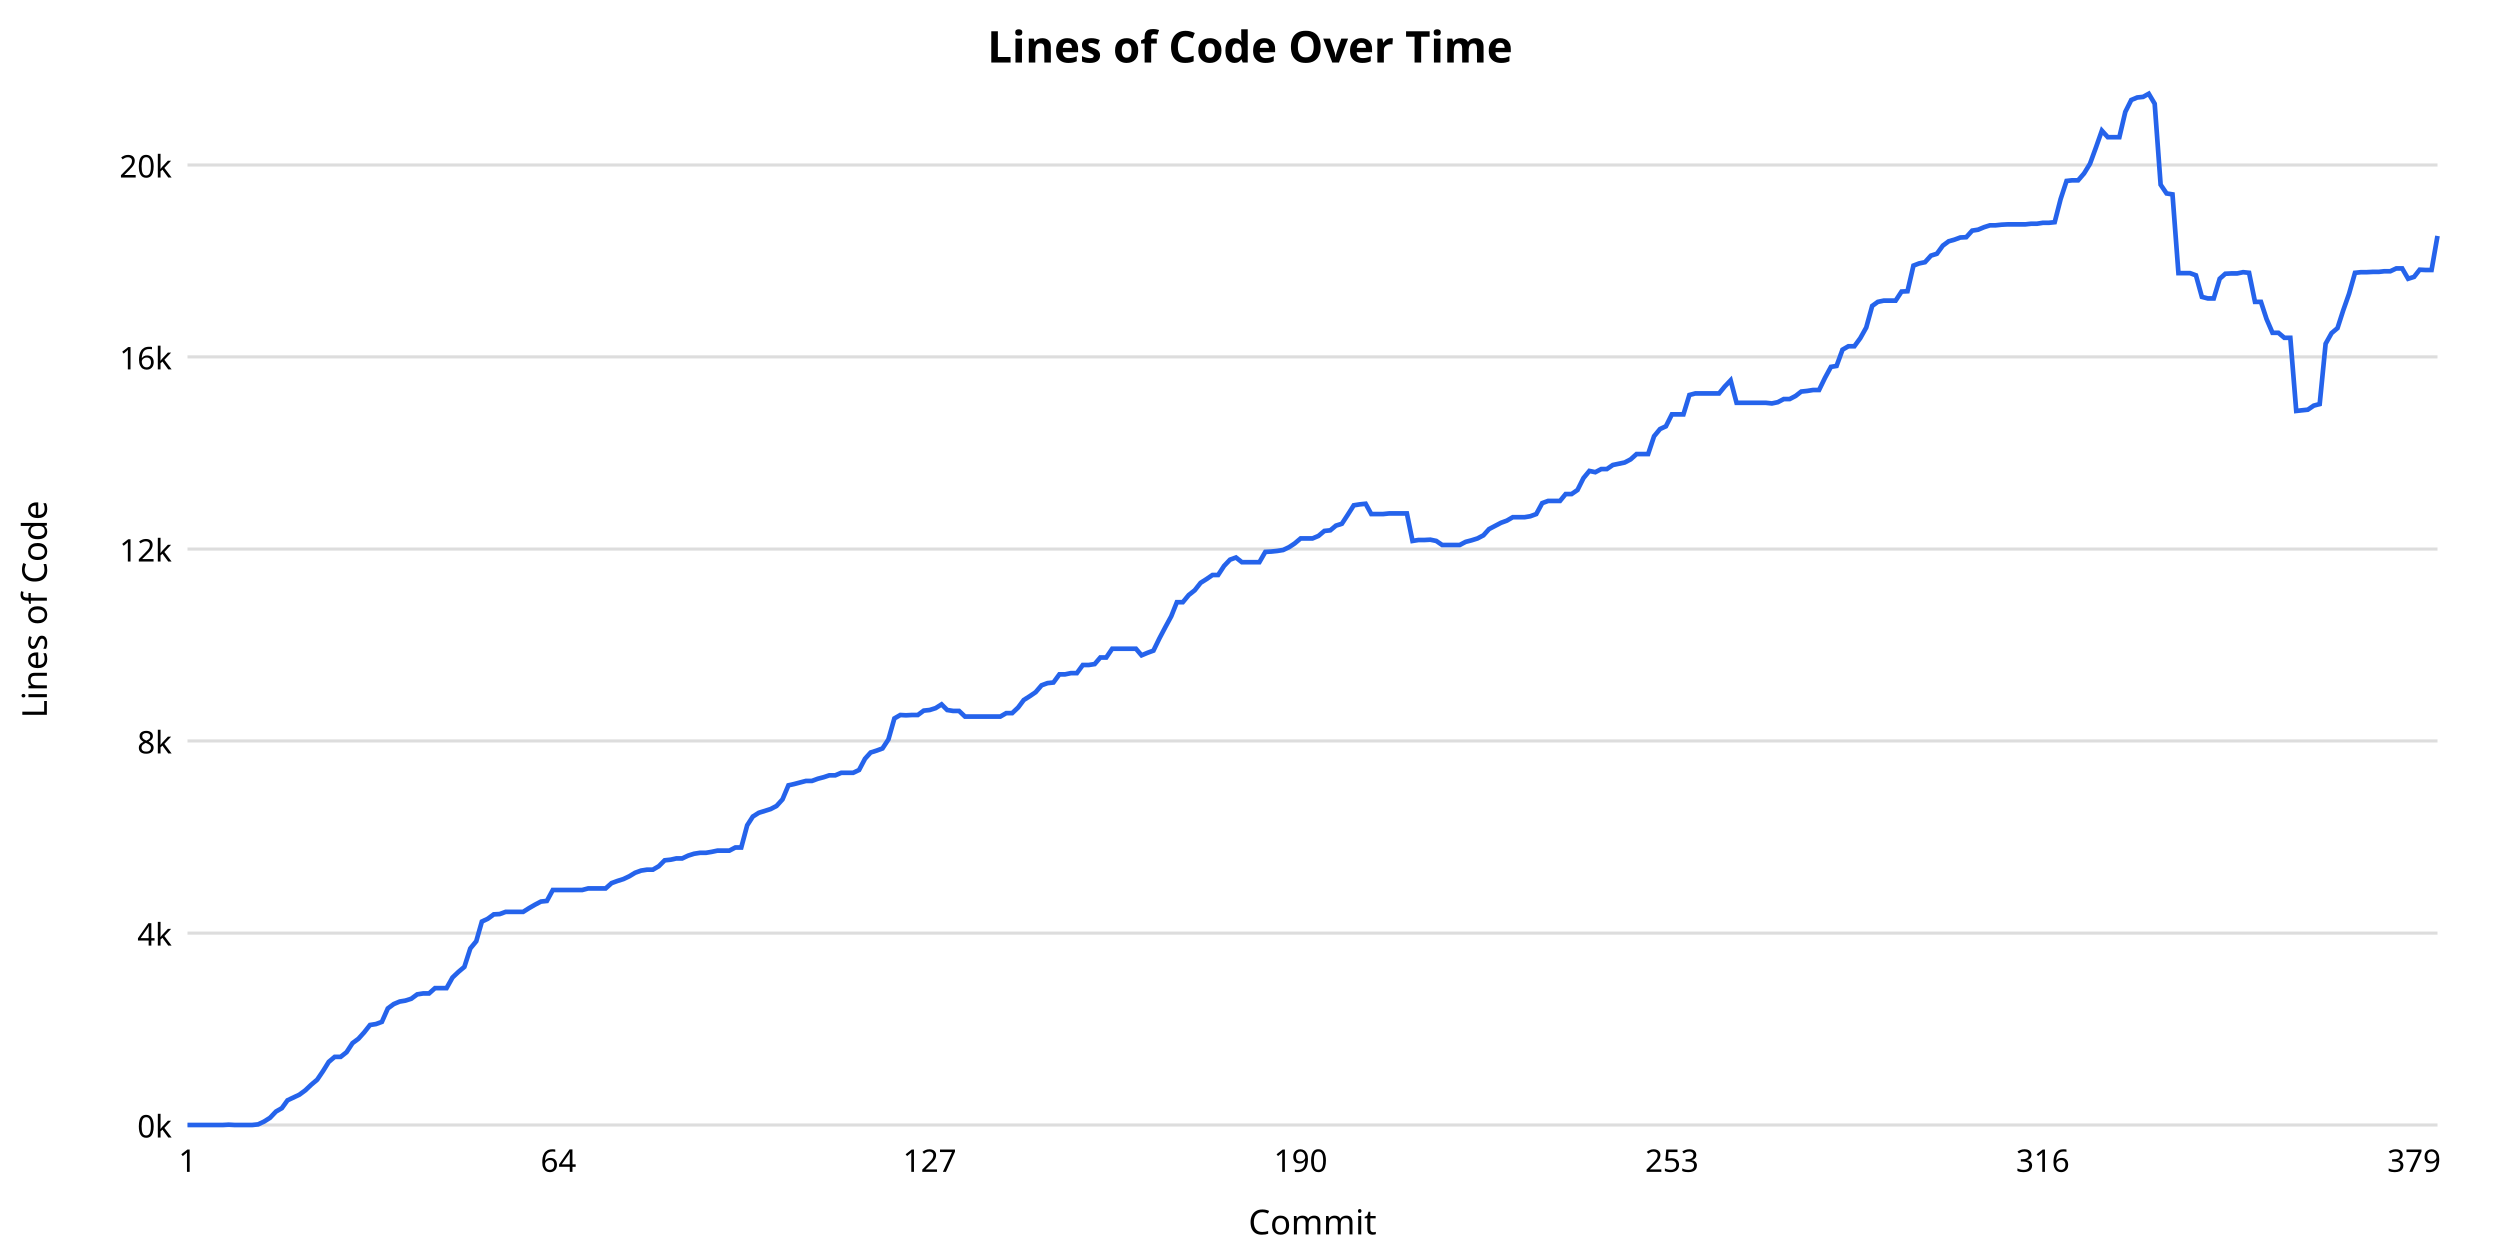
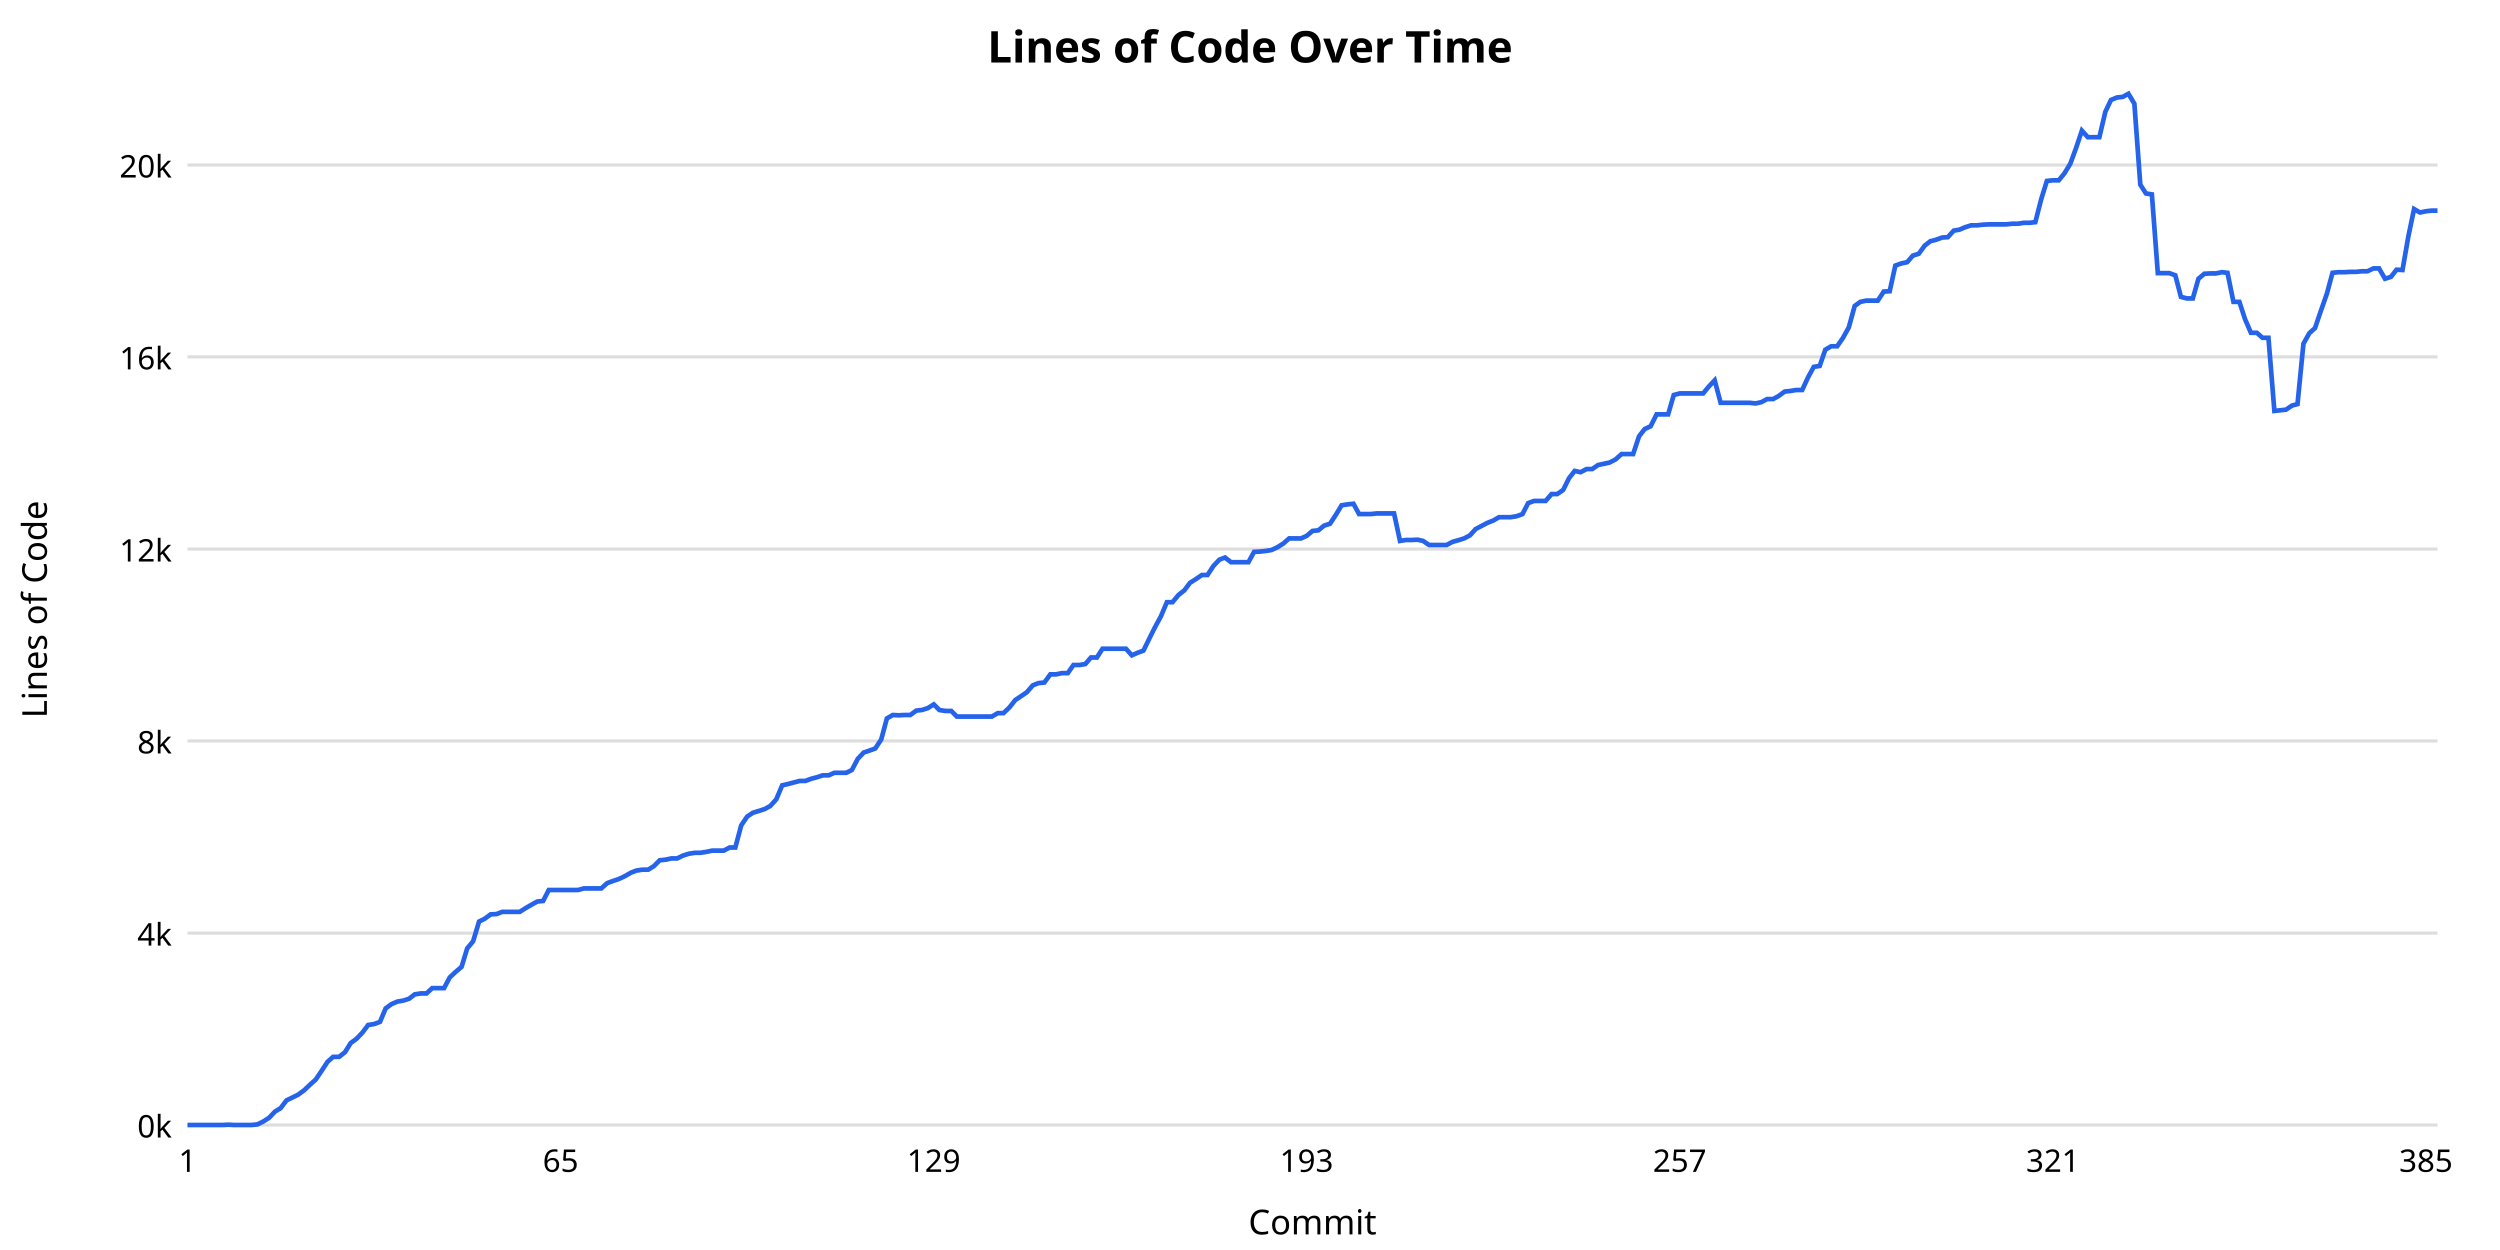
<svg xmlns="http://www.w3.org/2000/svg" width="800" height="400" style="background:#fff">
  <text x="400" y="20" font-family="sans-serif" font-size="14" text-anchor="middle" font-weight="bold">Lines of Code Over Time</text>
  <text x="420" y="395" font-family="sans-serif" font-size="11" text-anchor="middle">Commit</text>
  <text x="15" y="195" font-family="sans-serif" font-size="11" text-anchor="middle" transform="rotate(-90,15,195)">Lines of Code</text>
  <line x1="60" y1="360.0" x2="780" y2="360.0" stroke="#ddd" />
  <text x="55" y="364.0" font-family="sans-serif" font-size="10" text-anchor="end">0k</text>
  <line x1="60" y1="298.6" x2="780" y2="298.6" stroke="#ddd" />
  <text x="55" y="302.6" font-family="sans-serif" font-size="10" text-anchor="end">4k</text>
  <line x1="60" y1="237.1" x2="780" y2="237.1" stroke="#ddd" />
  <text x="55" y="241.1" font-family="sans-serif" font-size="10" text-anchor="end">8k</text>
  <line x1="60" y1="175.7" x2="780" y2="175.7" stroke="#ddd" />
  <text x="55" y="179.7" font-family="sans-serif" font-size="10" text-anchor="end">12k</text>
  <line x1="60" y1="114.2" x2="780" y2="114.2" stroke="#ddd" />
  <text x="55" y="118.2" font-family="sans-serif" font-size="10" text-anchor="end">16k</text>
  <line x1="60" y1="52.8" x2="780" y2="52.8" stroke="#ddd" />
  <text x="55" y="56.8" font-family="sans-serif" font-size="10" text-anchor="end">20k</text>
  <text x="60.0" y="375" font-family="sans-serif" font-size="10" text-anchor="middle">1</text>
-   <text x="178.7" y="375" font-family="sans-serif" font-size="10" text-anchor="middle">64</text>
-   <text x="297.5" y="375" font-family="sans-serif" font-size="10" text-anchor="middle">127</text>
-   <text x="416.2" y="375" font-family="sans-serif" font-size="10" text-anchor="middle">190</text>
-   <text x="535.0" y="375" font-family="sans-serif" font-size="10" text-anchor="middle">253</text>
-   <text x="653.7" y="375" font-family="sans-serif" font-size="10" text-anchor="middle">316</text>
-   <text x="772.5" y="375" font-family="sans-serif" font-size="10" text-anchor="middle">379</text>
-   <polyline fill="none" stroke="#2563eb" stroke-width="1.5" points="60.0,360.0 61.9,360.0 63.8,360.0 65.7,360.0 67.5,360.0 69.4,360.0 71.3,360.0 73.2,359.9 75.1,360.0 77.0,360.0 78.8,360.0 80.7,360.0 82.6,359.8 84.5,358.9 86.4,357.7 88.3,355.7 90.2,354.6 92.0,352.1 93.9,351.2 95.8,350.3 97.7,348.9 99.6,347.1 101.5,345.5 103.4,342.7 105.2,339.8 107.1,338.2 109.0,338.2 110.9,336.7 112.8,333.8 114.7,332.4 116.5,330.4 118.4,328.0 120.3,327.7 122.2,327.0 124.1,322.7 126.0,321.3 127.9,320.5 129.7,320.2 131.6,319.6 133.5,318.2 135.4,317.9 137.3,317.9 139.2,316.2 141.0,316.2 142.9,316.2 144.8,312.8 146.7,311.0 148.6,309.4 150.5,303.5 152.4,301.2 154.2,294.9 156.1,294.0 158.0,292.6 159.9,292.5 161.8,291.8 163.7,291.8 165.5,291.8 167.4,291.8 169.3,290.6 171.2,289.5 173.1,288.5 175.0,288.3 176.9,284.8 178.7,284.8 180.6,284.8 182.5,284.8 184.4,284.8 186.3,284.8 188.2,284.3 190.1,284.3 191.9,284.3 193.8,284.3 195.7,282.6 197.6,281.9 199.5,281.3 201.4,280.4 203.2,279.3 205.1,278.6 207.0,278.3 208.9,278.3 210.8,277.2 212.7,275.3 214.6,275.1 216.4,274.7 218.3,274.7 220.2,273.8 222.1,273.2 224.0,272.9 225.9,272.9 227.7,272.6 229.6,272.2 231.5,272.2 233.4,272.2 235.3,271.2 237.2,271.2 239.1,264.1 240.9,261.3 242.8,260.1 244.7,259.5 246.6,258.9 248.5,257.9 250.4,255.8 252.3,251.3 254.1,250.9 256.0,250.4 257.9,249.9 259.8,249.9 261.7,249.2 263.6,248.7 265.4,248.1 267.3,248.1 269.2,247.3 271.1,247.3 273.0,247.3 274.9,246.4 276.8,242.8 278.6,240.8 280.5,240.2 282.4,239.5 284.3,236.6 286.2,229.9 288.1,228.8 289.9,228.9 291.8,228.8 293.7,228.8 295.6,227.4 297.5,227.2 299.4,226.6 301.3,225.4 303.1,227.2 305.0,227.5 306.9,227.5 308.8,229.3 310.7,229.3 312.6,229.3 314.5,229.3 316.3,229.3 318.2,229.3 320.1,229.3 322.0,228.2 323.9,228.2 325.8,226.4 327.6,224.0 329.5,222.8 331.4,221.5 333.3,219.3 335.2,218.6 337.1,218.4 339.0,215.8 340.8,215.8 342.7,215.4 344.6,215.4 346.5,212.8 348.4,212.8 350.3,212.5 352.1,210.4 354.0,210.4 355.9,207.6 357.8,207.6 359.7,207.6 361.6,207.6 363.5,207.6 365.3,209.7 367.2,208.9 369.1,208.2 371.0,204.3 372.9,200.7 374.8,197.2 376.6,192.7 378.5,192.7 380.4,190.4 382.3,188.9 384.2,186.5 386.1,185.3 388.0,184.0 389.8,184.0 391.7,181.1 393.6,179.1 395.5,178.4 397.4,179.9 399.3,179.9 401.2,179.9 403.0,179.9 404.9,176.6 406.8,176.5 408.7,176.3 410.6,176.0 412.5,175.1 414.3,173.9 416.2,172.3 418.1,172.3 420.0,172.3 421.9,171.5 423.8,169.9 425.7,169.7 427.5,168.2 429.4,167.6 431.3,164.7 433.2,161.7 435.1,161.4 437.0,161.2 438.8,164.5 440.7,164.5 442.6,164.5 444.5,164.3 446.4,164.3 448.3,164.3 450.2,164.3 452.0,173.1 453.9,172.8 455.8,172.8 457.7,172.7 459.6,173.1 461.5,174.4 463.4,174.4 465.2,174.4 467.1,174.4 469.0,173.4 470.9,172.9 472.8,172.3 474.7,171.3 476.5,169.3 478.4,168.3 480.3,167.3 482.2,166.6 484.1,165.5 486.0,165.5 487.9,165.5 489.7,165.2 491.6,164.5 493.5,161.0 495.4,160.3 497.3,160.3 499.2,160.3 501.0,158.1 502.9,158.1 504.8,156.8 506.7,153.0 508.6,150.7 510.5,151.1 512.4,150.1 514.2,150.1 516.1,148.8 518.0,148.4 519.9,148.0 521.8,147.0 523.7,145.3 525.5,145.3 527.4,145.3 529.3,139.6 531.2,137.3 533.1,136.4 535.0,132.6 536.9,132.6 538.7,132.6 540.6,126.4 542.5,125.9 544.4,125.9 546.3,125.9 548.2,125.9 550.1,125.9 551.9,123.7 553.8,121.7 555.7,128.9 557.6,128.9 559.5,128.9 561.4,128.9 563.2,128.9 565.1,128.9 567.0,129.1 568.9,128.7 570.8,127.7 572.7,127.7 574.6,126.7 576.4,125.3 578.3,125.1 580.2,124.8 582.1,124.8 584.0,120.9 585.9,117.4 587.7,117.1 589.6,111.9 591.5,110.8 593.4,110.8 595.3,108.2 597.2,104.8 599.1,97.9 600.9,96.6 602.8,96.2 604.7,96.2 606.6,96.2 608.5,93.3 610.4,93.2 612.3,85.0 614.1,84.3 616.0,83.9 617.9,81.8 619.8,81.2 621.7,78.6 623.6,77.2 625.4,76.7 627.3,76.0 629.2,75.9 631.1,73.8 633.0,73.5 634.9,72.7 636.8,72.1 638.6,72.1 640.5,71.9 642.4,71.8 644.3,71.8 646.2,71.8 648.1,71.8 649.9,71.6 651.8,71.6 653.7,71.3 655.6,71.3 657.5,71.1 659.4,63.7 661.3,57.9 663.1,57.7 665.0,57.7 666.9,55.5 668.8,52.4 670.7,47.2 672.6,41.8 674.5,43.9 676.3,43.9 678.2,43.9 680.1,35.8 682.0,32.0 683.9,31.2 685.8,31.0 687.6,30.0 689.5,33.2 691.4,59.1 693.3,61.9 695.2,62.2 697.1,87.4 699.0,87.4 700.8,87.4 702.7,88.1 704.6,95.0 706.5,95.5 708.4,95.5 710.3,89.2 712.1,87.6 714.0,87.5 715.9,87.5 717.8,87.1 719.7,87.3 721.6,96.6 723.5,96.6 725.3,102.1 727.2,106.5 729.1,106.5 731.0,108.1 732.9,108.1 734.8,131.5 736.6,131.3 738.5,131.1 740.4,129.8 742.3,129.3 744.2,110.0 746.1,106.6 748.0,105.0 749.8,99.4 751.7,94.0 753.6,87.3 755.5,87.1 757.4,87.1 759.3,87.0 761.2,87.0 763.0,86.8 764.9,86.8 766.8,85.9 768.7,85.9 770.6,89.2 772.5,88.6 774.3,86.3 776.2,86.4 778.1,86.4 780.0,75.5 " />
+   <text x="179.4" y="375" font-family="sans-serif" font-size="10" text-anchor="middle">65</text>
+   <text x="298.8" y="375" font-family="sans-serif" font-size="10" text-anchor="middle">129</text>
+   <text x="418.1" y="375" font-family="sans-serif" font-size="10" text-anchor="middle">193</text>
+   <text x="537.5" y="375" font-family="sans-serif" font-size="10" text-anchor="middle">257</text>
+   <text x="656.9" y="375" font-family="sans-serif" font-size="10" text-anchor="middle">321</text>
+   <text x="776.3" y="375" font-family="sans-serif" font-size="10" text-anchor="middle">385</text>
+   <polyline fill="none" stroke="#2563eb" stroke-width="1.5" points="60.0,360.0 61.9,360.0 63.7,360.0 65.6,360.0 67.5,360.0 69.3,360.0 71.2,360.0 73.1,359.9 74.9,360.0 76.8,360.0 78.7,360.0 80.5,360.0 82.4,359.8 84.2,358.9 86.1,357.7 88.0,355.7 89.8,354.6 91.7,352.1 93.6,351.2 95.4,350.3 97.3,348.9 99.2,347.1 101.0,345.5 102.9,342.7 104.8,339.8 106.6,338.2 108.5,338.2 110.4,336.7 112.2,333.8 114.1,332.4 116.0,330.4 117.8,328.0 119.7,327.7 121.6,327.0 123.4,322.7 125.3,321.3 127.2,320.5 129.0,320.2 130.9,319.6 132.7,318.2 134.6,317.9 136.5,317.9 138.3,316.2 140.2,316.2 142.1,316.2 143.9,312.8 145.8,311.0 147.7,309.4 149.5,303.5 151.4,301.2 153.3,294.9 155.1,294.0 157.0,292.6 158.9,292.5 160.7,291.8 162.6,291.8 164.5,291.8 166.3,291.8 168.2,290.6 170.1,289.5 171.9,288.5 173.8,288.3 175.6,284.8 177.5,284.8 179.4,284.8 181.2,284.8 183.1,284.8 185.0,284.8 186.8,284.3 188.7,284.3 190.6,284.3 192.4,284.3 194.3,282.6 196.2,281.9 198.0,281.3 199.9,280.4 201.8,279.3 203.6,278.6 205.5,278.3 207.4,278.3 209.2,277.2 211.1,275.3 213.0,275.1 214.8,274.7 216.7,274.7 218.5,273.8 220.4,273.2 222.3,272.9 224.1,272.9 226.0,272.6 227.9,272.2 229.7,272.2 231.6,272.2 233.5,271.2 235.3,271.2 237.2,264.1 239.1,261.3 240.9,260.1 242.8,259.5 244.7,258.9 246.5,257.9 248.4,255.8 250.3,251.3 252.1,250.9 254.0,250.4 255.9,249.9 257.7,249.9 259.6,249.2 261.5,248.7 263.3,248.1 265.2,248.1 267.0,247.3 268.9,247.3 270.8,247.3 272.6,246.4 274.5,242.8 276.4,240.8 278.2,240.2 280.1,239.5 282.0,236.6 283.8,229.9 285.7,228.8 287.6,228.9 289.4,228.8 291.3,228.8 293.2,227.4 295.0,227.2 296.9,226.6 298.8,225.4 300.6,227.2 302.5,227.5 304.4,227.5 306.2,229.3 308.1,229.3 309.9,229.3 311.8,229.3 313.7,229.3 315.5,229.3 317.4,229.3 319.3,228.2 321.1,228.2 323.0,226.4 324.9,224.0 326.7,222.8 328.6,221.5 330.5,219.3 332.3,218.6 334.2,218.4 336.1,215.8 337.9,215.8 339.8,215.4 341.7,215.4 343.5,212.8 345.4,212.8 347.3,212.5 349.1,210.4 351.0,210.4 352.8,207.6 354.7,207.6 356.6,207.6 358.4,207.6 360.3,207.6 362.2,209.7 364.0,208.9 365.9,208.2 367.8,204.3 369.6,200.7 371.5,197.2 373.4,192.7 375.2,192.7 377.1,190.4 379.0,188.9 380.8,186.5 382.7,185.3 384.6,184.0 386.4,184.0 388.3,181.1 390.2,179.1 392.0,178.4 393.9,179.9 395.8,179.9 397.6,179.9 399.5,179.9 401.3,176.6 403.2,176.5 405.1,176.3 406.9,176.0 408.8,175.1 410.7,173.9 412.5,172.3 414.4,172.3 416.3,172.3 418.1,171.5 420.0,169.9 421.9,169.7 423.7,168.2 425.6,167.6 427.5,164.7 429.3,161.7 431.2,161.4 433.1,161.2 434.9,164.5 436.8,164.5 438.7,164.5 440.5,164.3 442.4,164.3 444.2,164.3 446.1,164.3 448.0,173.1 449.8,172.8 451.7,172.8 453.6,172.7 455.4,173.1 457.3,174.4 459.2,174.4 461.0,174.4 462.9,174.4 464.8,173.4 466.6,172.9 468.5,172.3 470.4,171.3 472.2,169.3 474.1,168.3 476.0,167.3 477.8,166.6 479.7,165.5 481.6,165.5 483.4,165.5 485.3,165.2 487.2,164.5 489.0,161.0 490.9,160.3 492.7,160.3 494.6,160.3 496.5,158.1 498.3,158.1 500.2,156.8 502.1,153.0 503.9,150.7 505.8,151.1 507.7,150.1 509.5,150.1 511.4,148.8 513.3,148.4 515.1,148.0 517.0,147.0 518.9,145.3 520.7,145.3 522.6,145.3 524.5,139.6 526.3,137.3 528.2,136.4 530.1,132.6 531.9,132.6 533.8,132.6 535.6,126.4 537.5,125.9 539.4,125.9 541.2,125.9 543.1,125.9 545.0,125.9 546.8,123.7 548.7,121.7 550.6,128.9 552.4,128.9 554.3,128.9 556.2,128.9 558.0,128.9 559.9,128.9 561.8,129.1 563.6,128.7 565.5,127.7 567.4,127.7 569.2,126.7 571.1,125.3 573.0,125.1 574.8,124.8 576.7,124.8 578.5,120.9 580.4,117.4 582.3,117.1 584.1,111.9 586.0,110.8 587.9,110.8 589.7,108.2 591.6,104.8 593.5,97.9 595.3,96.6 597.2,96.2 599.1,96.2 600.9,96.2 602.8,93.3 604.7,93.2 606.5,85.0 608.4,84.3 610.3,83.9 612.1,81.8 614.0,81.2 615.9,78.6 617.7,77.2 619.6,76.7 621.5,76.0 623.3,75.9 625.2,73.8 627.0,73.5 628.9,72.7 630.8,72.1 632.6,72.1 634.5,71.9 636.4,71.8 638.2,71.8 640.1,71.8 642.0,71.8 643.8,71.6 645.7,71.6 647.6,71.3 649.4,71.3 651.3,71.1 653.2,63.7 655.0,57.9 656.9,57.7 658.8,57.7 660.6,55.5 662.5,52.4 664.4,47.2 666.2,41.8 668.1,43.9 669.9,43.9 671.8,43.9 673.7,35.8 675.5,32.0 677.4,31.2 679.3,31.0 681.1,30.0 683.0,33.2 684.9,59.1 686.7,61.9 688.6,62.2 690.5,87.4 692.3,87.4 694.2,87.4 696.1,88.1 697.9,95.0 699.8,95.5 701.7,95.5 703.5,89.2 705.4,87.6 707.3,87.5 709.1,87.5 711.0,87.1 712.8,87.3 714.7,96.6 716.6,96.6 718.4,102.1 720.3,106.5 722.2,106.5 724.0,108.1 725.9,108.1 727.8,131.5 729.6,131.3 731.5,131.1 733.4,129.8 735.2,129.3 737.1,110.0 739.0,106.6 740.8,105.0 742.7,99.4 744.6,94.0 746.4,87.3 748.3,87.1 750.2,87.1 752.0,87.0 753.9,87.0 755.8,86.8 757.6,86.8 759.5,85.9 761.3,85.9 763.2,89.2 765.1,88.6 766.9,86.3 768.8,86.4 770.7,75.5 772.5,66.9 774.4,68.0 776.3,67.6 778.1,67.4 780.0,67.4 " />
</svg>
